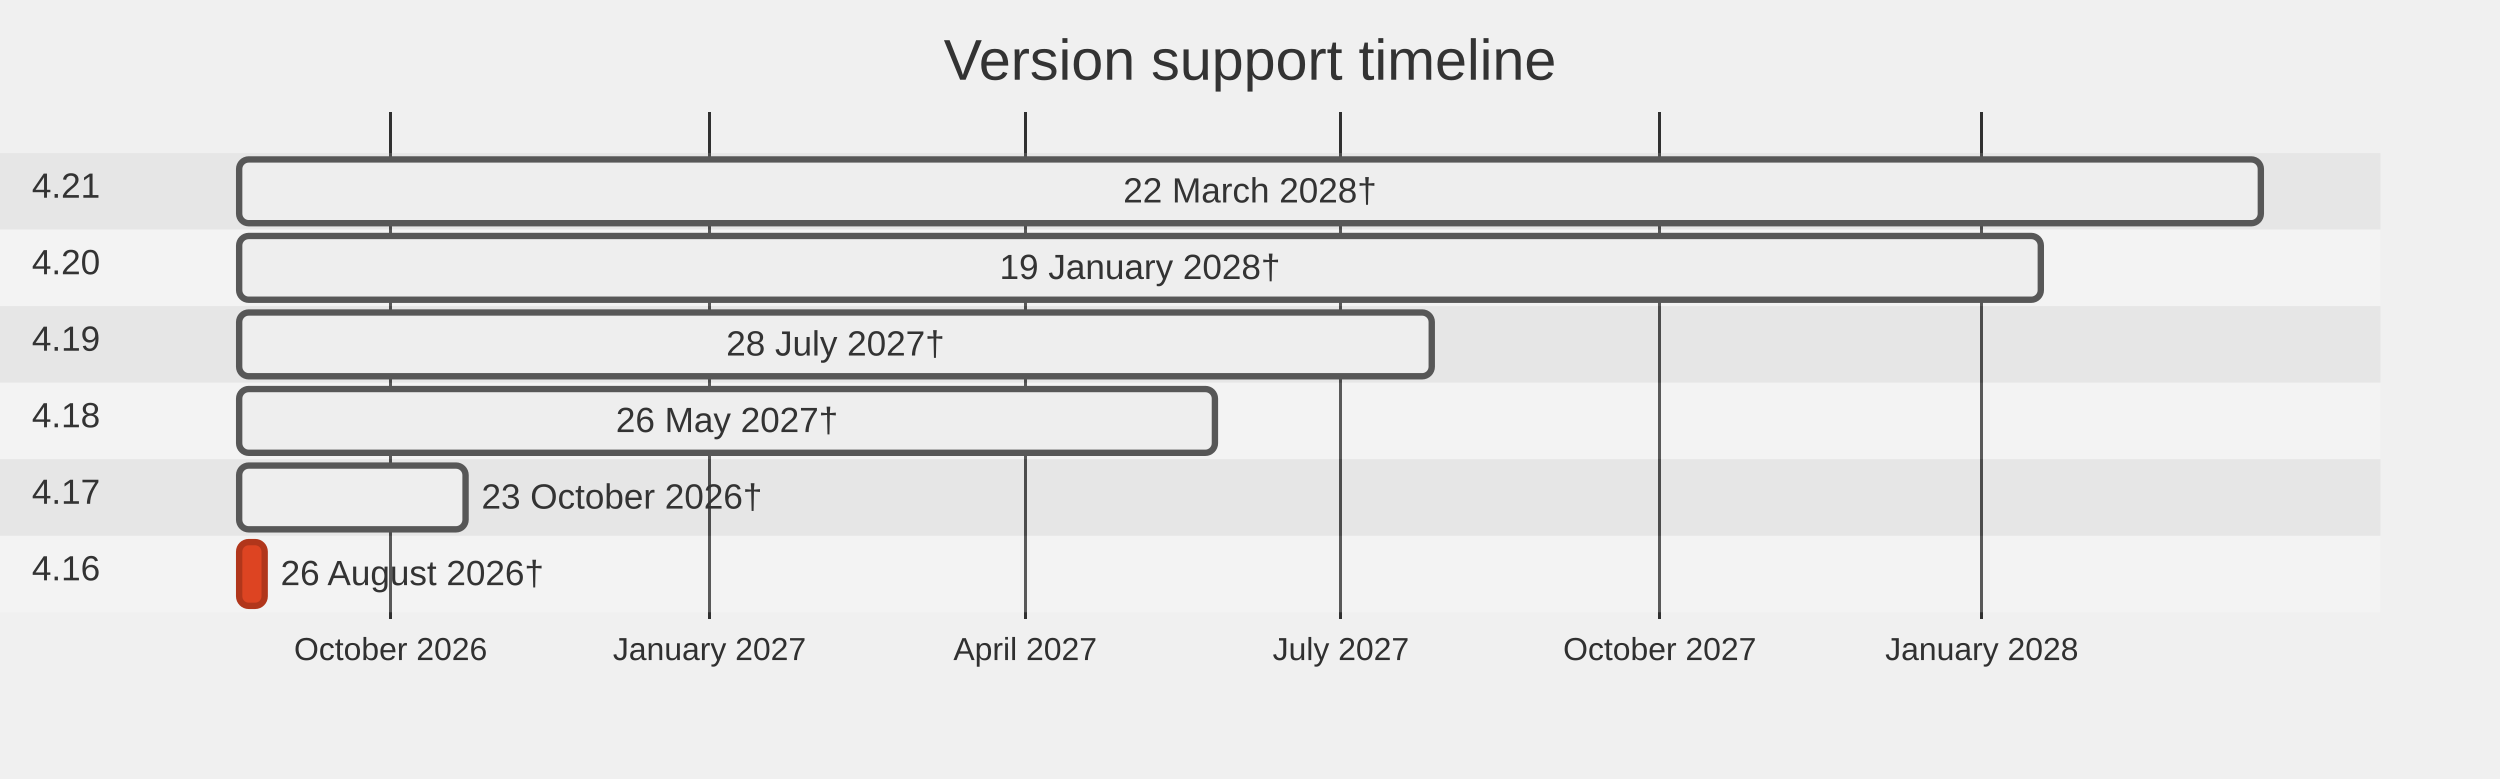
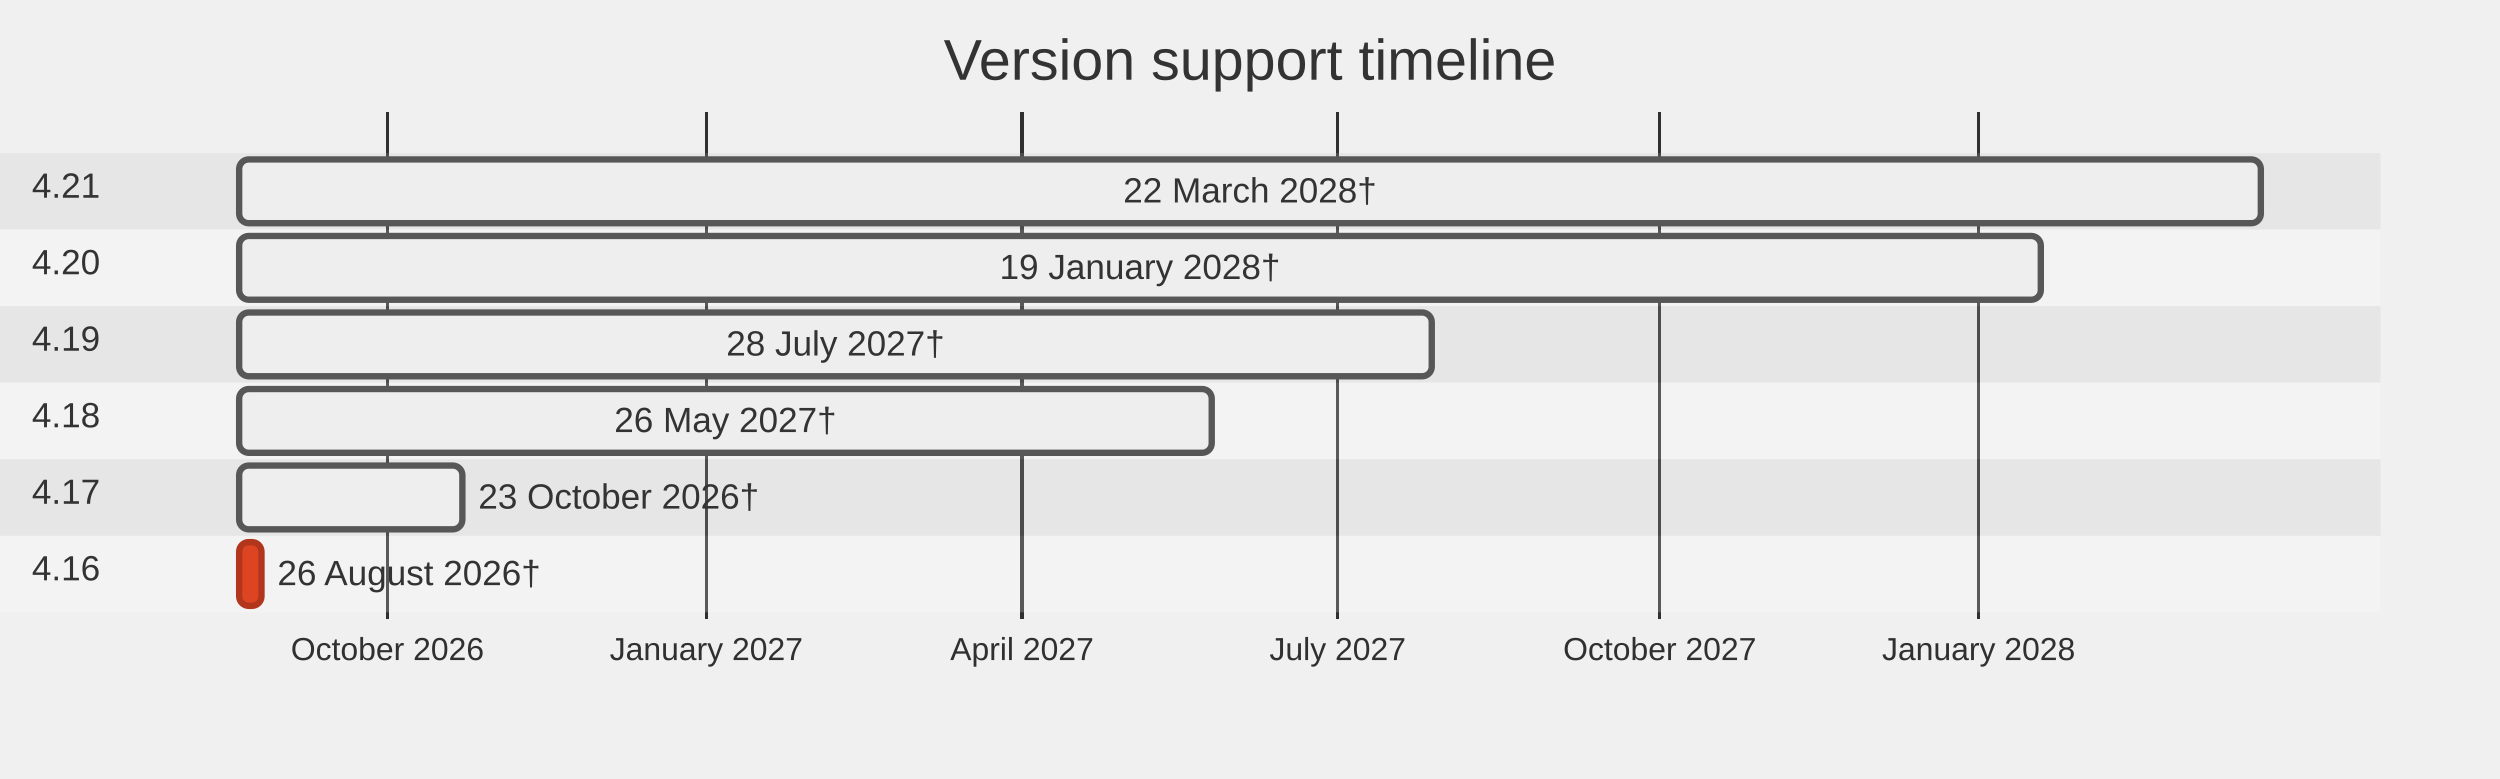
<svg xmlns="http://www.w3.org/2000/svg" id="my-svg" width="100%" viewBox="0 0 784 244" style="max-width: 784px; background-color: white;" role="graphics-document document" aria-roledescription="gantt">
  <style>#my-svg{font-family:"trebuchet ms",verdana,arial,sans-serif;font-size:16px;fill:#000000;}@keyframes edge-animation-frame{from{stroke-dashoffset:0;}}@keyframes dash{to{stroke-dashoffset:0;}}#my-svg .edge-animation-slow{stroke-dasharray:9,5!important;stroke-dashoffset:900;animation:dash 50s linear infinite;stroke-linecap:round;}#my-svg .edge-animation-fast{stroke-dasharray:9,5!important;stroke-dashoffset:900;animation:dash 20s linear infinite;stroke-linecap:round;}#my-svg .error-icon{fill:#552222;}#my-svg .error-text{fill:#552222;stroke:#552222;}#my-svg .edge-thickness-normal{stroke-width:1px;}#my-svg .edge-thickness-thick{stroke-width:3.5px;}#my-svg .edge-pattern-solid{stroke-dasharray:0;}#my-svg .edge-thickness-invisible{stroke-width:0;fill:none;}#my-svg .edge-pattern-dashed{stroke-dasharray:3;}#my-svg .edge-pattern-dotted{stroke-dasharray:2;}#my-svg .marker{fill:#666;stroke:#666;}#my-svg .marker.cross{stroke:#666;}#my-svg svg{font-family:"trebuchet ms",verdana,arial,sans-serif;font-size:16px;}#my-svg p{margin:0;}#my-svg .mermaid-main-font{font-family:"trebuchet ms",verdana,arial,sans-serif;}#my-svg .exclude-range{fill:#eeeeee;}#my-svg .section{stroke:none;opacity:0.2;}#my-svg .section0{fill:hsl(0, 0%, 73.922%);}#my-svg .section2{fill:hsl(0, 0%, 73.922%);}#my-svg .section1,#my-svg .section3{fill:white;opacity:0.2;}#my-svg .sectionTitle0{fill:#333;}#my-svg .sectionTitle1{fill:#333;}#my-svg .sectionTitle2{fill:#333;}#my-svg .sectionTitle3{fill:#333;}#my-svg .sectionTitle{text-anchor:start;font-family:"trebuchet ms",verdana,arial,sans-serif;}#my-svg .grid .tick{stroke:hsl(0, 0%, 90%);opacity:0.8;shape-rendering:crispEdges;}#my-svg .grid .tick text{font-family:"trebuchet ms",verdana,arial,sans-serif;fill:#000000;}#my-svg .grid path{stroke-width:0;}#my-svg .today{fill:none;stroke:#d42;stroke-width:2px;}#my-svg .task{stroke-width:2;}#my-svg .taskText{text-anchor:middle;font-family:"trebuchet ms",verdana,arial,sans-serif;}#my-svg .taskTextOutsideRight{fill:#333;text-anchor:start;font-family:"trebuchet ms",verdana,arial,sans-serif;}#my-svg .taskTextOutsideLeft{fill:#333;text-anchor:end;}#my-svg .task.clickable{cursor:pointer;}#my-svg .taskText.clickable{cursor:pointer;fill:#003163!important;font-weight:bold;}#my-svg .taskTextOutsideLeft.clickable{cursor:pointer;fill:#003163!important;font-weight:bold;}#my-svg .taskTextOutsideRight.clickable{cursor:pointer;fill:#003163!important;font-weight:bold;}#my-svg .taskText0,#my-svg .taskText1,#my-svg .taskText2,#my-svg .taskText3{fill:white;}#my-svg .task0,#my-svg .task1,#my-svg .task2,#my-svg .task3{fill:#707070;stroke:hsl(0, 0%, 33.922%);}#my-svg .taskTextOutside0,#my-svg .taskTextOutside2{fill:#333;}#my-svg .taskTextOutside1,#my-svg .taskTextOutside3{fill:#333;}#my-svg .active0,#my-svg .active1,#my-svg .active2,#my-svg .active3{fill:#eee;stroke:hsl(0, 0%, 33.922%);}#my-svg .activeText0,#my-svg .activeText1,#my-svg .activeText2,#my-svg .activeText3{fill:#333!important;}#my-svg .done0,#my-svg .done1,#my-svg .done2,#my-svg .done3{stroke:#666;fill:#bbb;stroke-width:2;}#my-svg .doneText0,#my-svg .doneText1,#my-svg .doneText2,#my-svg .doneText3{fill:#333!important;}#my-svg .doneText0.taskTextOutsideLeft,#my-svg .doneText0.taskTextOutsideRight,#my-svg .doneText1.taskTextOutsideLeft,#my-svg .doneText1.taskTextOutsideRight,#my-svg .doneText2.taskTextOutsideLeft,#my-svg .doneText2.taskTextOutsideRight,#my-svg .doneText3.taskTextOutsideLeft,#my-svg .doneText3.taskTextOutsideRight{fill:#333!important;}#my-svg .crit0,#my-svg .crit1,#my-svg .crit2,#my-svg .crit3{stroke:hsl(10.909, 73.333%, 40%);fill:#d42;stroke-width:2;}#my-svg .activeCrit0,#my-svg .activeCrit1,#my-svg .activeCrit2,#my-svg .activeCrit3{stroke:hsl(10.909, 73.333%, 40%);fill:#eee;stroke-width:2;}#my-svg .doneCrit0,#my-svg .doneCrit1,#my-svg .doneCrit2,#my-svg .doneCrit3{stroke:hsl(10.909, 73.333%, 40%);fill:#bbb;stroke-width:2;cursor:pointer;shape-rendering:crispEdges;}#my-svg .milestone{transform:rotate(45deg) scale(0.8,0.8);}#my-svg .milestoneText{font-style:italic;}#my-svg .doneCritText0,#my-svg .doneCritText1,#my-svg .doneCritText2,#my-svg .doneCritText3{fill:#333!important;}#my-svg .doneCritText0.taskTextOutsideLeft,#my-svg .doneCritText0.taskTextOutsideRight,#my-svg .doneCritText1.taskTextOutsideLeft,#my-svg .doneCritText1.taskTextOutsideRight,#my-svg .doneCritText2.taskTextOutsideLeft,#my-svg .doneCritText2.taskTextOutsideRight,#my-svg .doneCritText3.taskTextOutsideLeft,#my-svg .doneCritText3.taskTextOutsideRight{fill:#333!important;}#my-svg .vert{stroke:#d42;}#my-svg .vertText{font-size:15px;text-anchor:middle;fill:#d42!important;}#my-svg .activeCritText0,#my-svg .activeCritText1,#my-svg .activeCritText2,#my-svg .activeCritText3{fill:#333!important;}#my-svg .titleText{text-anchor:middle;font-size:18px;fill:#333;font-family:"trebuchet ms",verdana,arial,sans-serif;}#my-svg .node .neo-node{stroke:#999;}#my-svg [data-look="neo"].node rect,#my-svg [data-look="neo"].cluster rect,#my-svg [data-look="neo"].node polygon{stroke:url(#my-svg-gradient);filter:drop-shadow( 1px 2px 2px rgba(185,185,185,1));}#my-svg [data-look="neo"].swimlane.cluster rect{filter:none;}#my-svg [data-look="neo"].node path{stroke:url(#my-svg-gradient);stroke-width:1px;}#my-svg [data-look="neo"].node .outer-path{filter:drop-shadow( 1px 2px 2px rgba(185,185,185,1));}#my-svg [data-look="neo"].node .neo-line path{stroke:#999;filter:none;}#my-svg [data-look="neo"].node circle{stroke:url(#my-svg-gradient);filter:drop-shadow( 1px 2px 2px rgba(185,185,185,1));}#my-svg [data-look="neo"].node circle .state-start{fill:#000000;}#my-svg [data-look="neo"].icon-shape .icon{fill:url(#my-svg-gradient);filter:drop-shadow( 1px 2px 2px rgba(185,185,185,1));}#my-svg [data-look="neo"].icon-shape .icon-neo path{stroke:url(#my-svg-gradient);filter:drop-shadow( 1px 2px 2px rgba(185,185,185,1));}#my-svg :root{--mermaid-font-family:"trebuchet ms",verdana,arial,sans-serif;}</style>
  <g />
  <g class="grid" transform="translate(75, 194)" fill="none" font-size="10" font-family="sans-serif" text-anchor="middle">
    <path class="domain" stroke="currentColor" d="M0.5,-159V0.5H634.5V-159" />
-     <g class="tick" opacity="1" transform="translate(47.5,0)">
+     <g class="tick" opacity="1" transform="translate(46.5,0)">
      <line stroke="currentColor" y2="-159" />
      <text fill="#000" y="3" dy="1em" stroke="none" font-size="10" style="text-anchor: middle;"> October 2026</text>
    </g>
-     <g class="tick" opacity="1" transform="translate(147.5,0)">
+     <g class="tick" opacity="1" transform="translate(146.5,0)">
      <line stroke="currentColor" y2="-159" />
      <text fill="#000" y="3" dy="1em" stroke="none" font-size="10" style="text-anchor: middle;"> January 2027</text>
    </g>
-     <g class="tick" opacity="1" transform="translate(246.5,0)">
+     <g class="tick" opacity="1" transform="translate(245.5,0)">
      <line stroke="currentColor" y2="-159" />
      <text fill="#000" y="3" dy="1em" stroke="none" font-size="10" style="text-anchor: middle;"> April 2027</text>
    </g>
-     <g class="tick" opacity="1" transform="translate(345.5,0)">
+     <g class="tick" opacity="1" transform="translate(344.5,0)">
      <line stroke="currentColor" y2="-159" />
      <text fill="#000" y="3" dy="1em" stroke="none" font-size="10" style="text-anchor: middle;"> July 2027</text>
    </g>
    <g class="tick" opacity="1" transform="translate(445.5,0)">
      <line stroke="currentColor" y2="-159" />
      <text fill="#000" y="3" dy="1em" stroke="none" font-size="10" style="text-anchor: middle;"> October 2027</text>
    </g>
-     <g class="tick" opacity="1" transform="translate(546.5,0)">
+     <g class="tick" opacity="1" transform="translate(545.5,0)">
      <line stroke="currentColor" y2="-159" />
      <text fill="#000" y="3" dy="1em" stroke="none" font-size="10" style="text-anchor: middle;"> January 2028</text>
    </g>
  </g>
  <g>
    <rect x="0" y="48" width="746.5" height="24" class="section section0" />
    <rect x="0" y="72" width="746.5" height="24" class="section section1" />
    <rect x="0" y="96" width="746.5" height="24" class="section section2" />
    <rect x="0" y="120" width="746.5" height="24" class="section section3" />
    <rect x="0" y="144" width="746.5" height="24" class="section section0" />
    <rect x="0" y="168" width="746.5" height="24" class="section section1" />
  </g>
  <g>
    <rect id="my-svg-task1" rx="3" ry="3" x="75" y="50" width="634" height="20" transform-origin="392px 60px" class="task active0" />
    <rect id="my-svg-task2" rx="3" ry="3" x="75" y="74" width="565" height="20" transform-origin="357.5px 84px" class="task active1" />
    <rect id="my-svg-task3" rx="3" ry="3" x="75" y="98" width="374" height="20" transform-origin="262px 108px" class="task active2" />
-     <rect id="my-svg-task4" rx="3" ry="3" x="75" y="122" width="306" height="20" transform-origin="228px 132px" class="task active3" />
-     <rect id="my-svg-task5" rx="3" ry="3" x="75" y="146" width="71" height="20" transform-origin="110.5px 156px" class="task active0" />
-     <rect id="my-svg-task6" rx="3" ry="3" x="75" y="170" width="8" height="20" transform-origin="79px 180px" class="task crit1" />
+     <rect id="my-svg-task4" rx="3" ry="3" x="75" y="122" width="305" height="20" transform-origin="227.5px 132px" class="task active3" />
+     <rect id="my-svg-task5" rx="3" ry="3" x="75" y="146" width="70" height="20" transform-origin="110px 156px" class="task active0" />
+     <rect id="my-svg-task6" rx="3" ry="3" x="75" y="170" width="7" height="20" transform-origin="78.5px 180px" class="task crit1" />
    <text id="my-svg-task1-text" font-size="11" x="392" y="63.5" class="taskText taskText0 activeText0 width-88.51611328125">22 March 2028†      </text>
    <text id="my-svg-task2-text" font-size="11" x="357.5" y="87.5" class="taskText taskText1 activeText1 width-96.685546875">19 January 2028†    </text>
    <text id="my-svg-task3-text" font-size="11" x="262" y="111.5" class="taskText taskText2 activeText2 width-74.76611328125">28 July 2027†       </text>
-     <text id="my-svg-task4-text" font-size="11" x="228" y="135.5" class="taskText taskText3 activeText3 width-77.7255859375">26 May 2027†        </text>
-     <text id="my-svg-task5-text" font-size="11" x="151" y="159.5" class="taskTextOutsideRight taskTextOutside0 activeText0 width-99.005859375">23 October 2026†    </text>
-     <text id="my-svg-task6-text" font-size="11" x="88" y="183.5" class="taskTextOutsideRight taskTextOutside1  critText1 width-93.47900390625">26 August 2026†     </text>
+     <text id="my-svg-task4-text" font-size="11" x="227.5" y="135.5" class="taskText taskText3 activeText3 width-77.7255859375">26 May 2027†        </text>
+     <text id="my-svg-task5-text" font-size="11" x="150" y="159.5" class="taskTextOutsideRight taskTextOutside0 activeText0 width-99.005859375">23 October 2026†    </text>
+     <text id="my-svg-task6-text" font-size="11" x="87" y="183.5" class="taskTextOutsideRight taskTextOutside1  critText1 width-93.47900390625">26 August 2026†     </text>
  </g>
  <g>
    <text dy="0em" x="10" y="62" font-size="11" class="sectionTitle sectionTitle0">
      <tspan alignment-baseline="central" x="10">4.21</tspan>
    </text>
    <text dy="0em" x="10" y="86" font-size="11" class="sectionTitle sectionTitle1">
      <tspan alignment-baseline="central" x="10">4.20</tspan>
    </text>
    <text dy="0em" x="10" y="110" font-size="11" class="sectionTitle sectionTitle2">
      <tspan alignment-baseline="central" x="10">4.19</tspan>
    </text>
    <text dy="0em" x="10" y="134" font-size="11" class="sectionTitle sectionTitle3">
      <tspan alignment-baseline="central" x="10">4.18</tspan>
    </text>
    <text dy="0em" x="10" y="158" font-size="11" class="sectionTitle sectionTitle0">
      <tspan alignment-baseline="central" x="10">4.17</tspan>
    </text>
    <text dy="0em" x="10" y="182" font-size="11" class="sectionTitle sectionTitle1">
      <tspan alignment-baseline="central" x="10">4.16</tspan>
    </text>
  </g>
  <text x="392" y="25" class="titleText">Version support timeline</text>
</svg>
